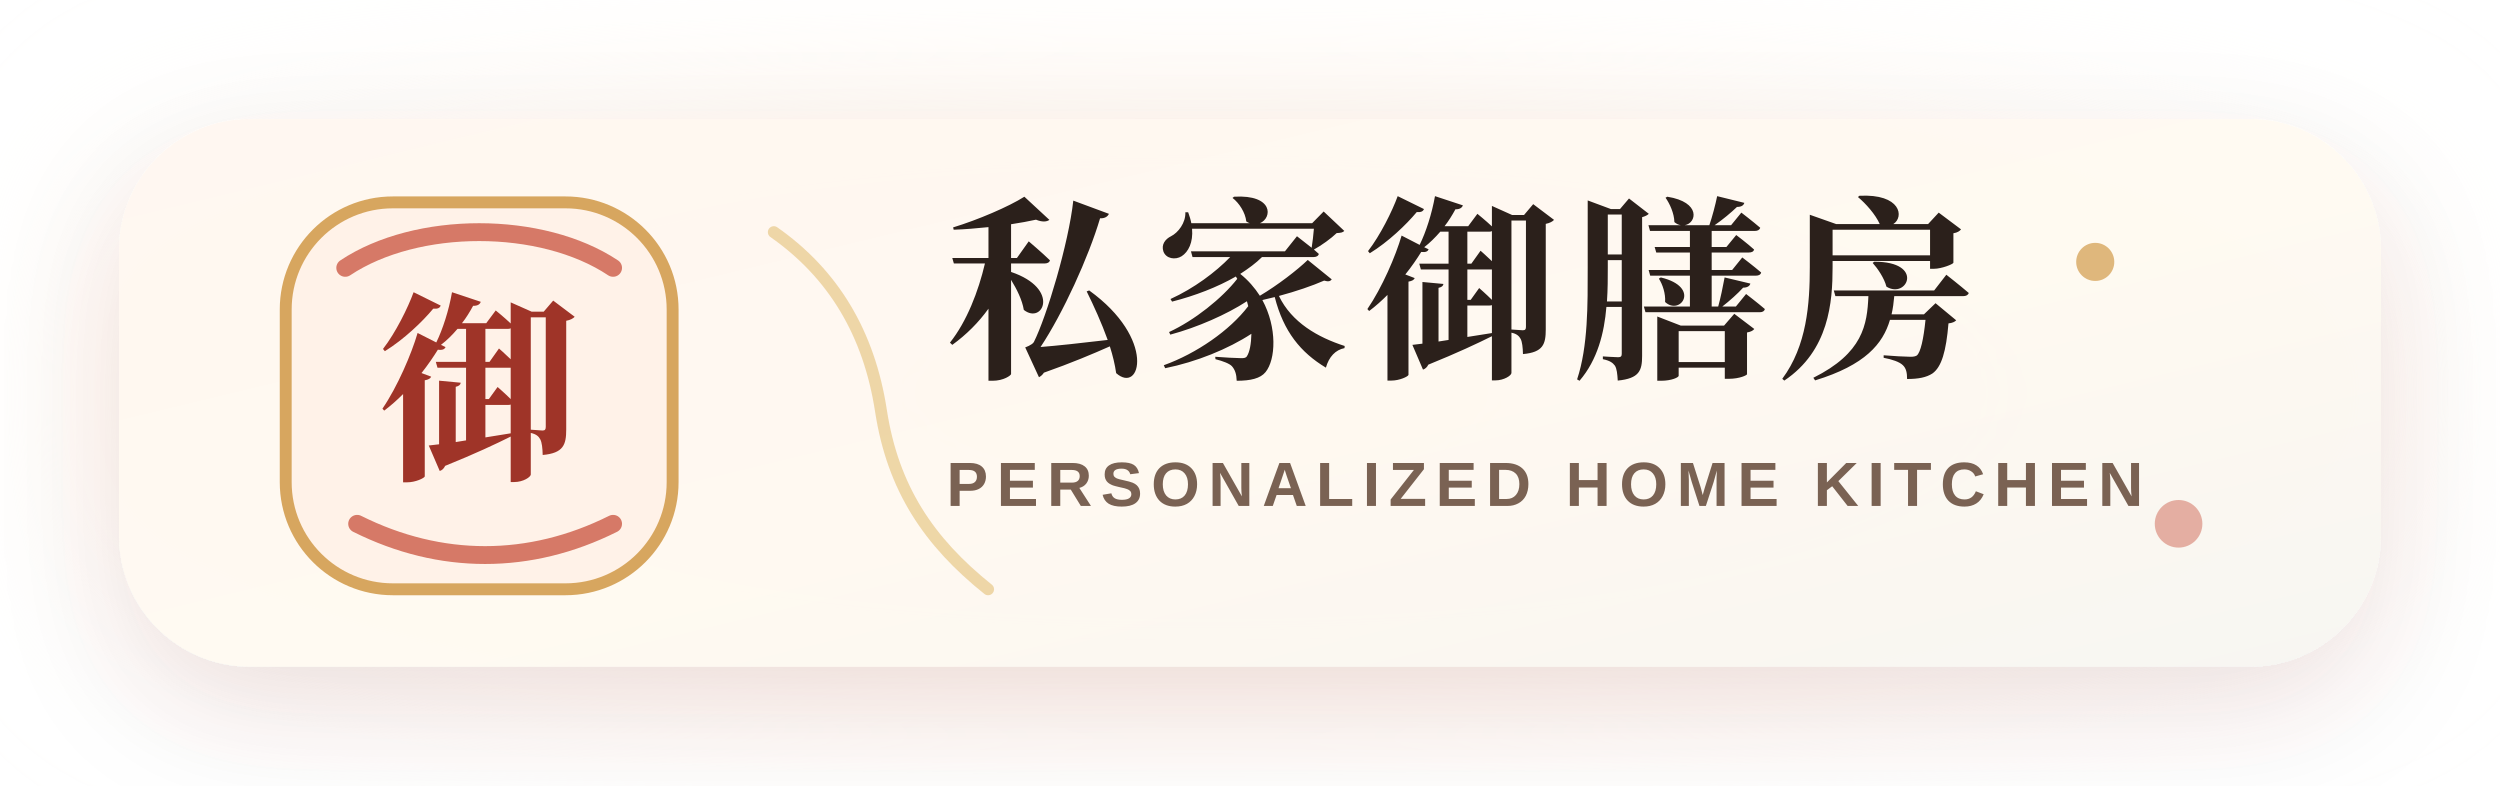
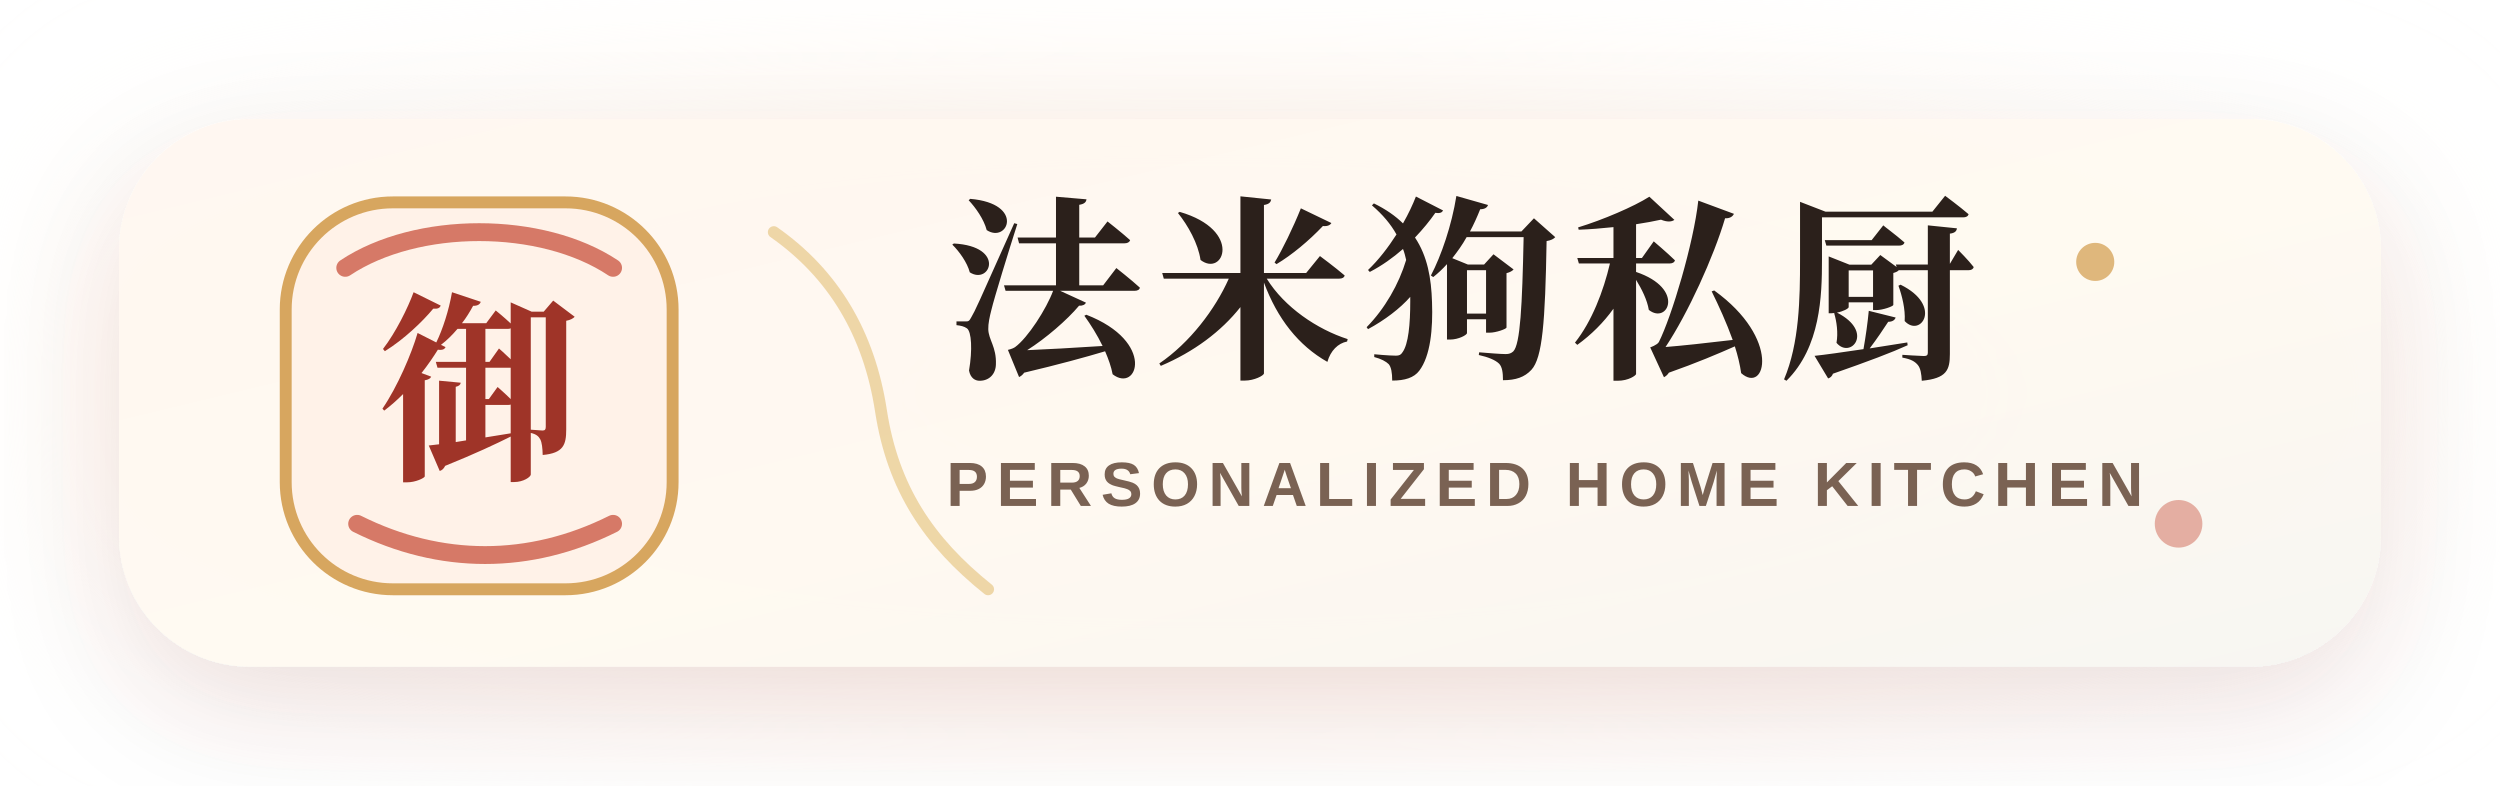
<svg xmlns="http://www.w3.org/2000/svg" width="420" height="132" viewBox="0 0 420 132" role="img" aria-labelledby="title desc">
  <defs>
    <linearGradient id="panel" x1="0" y1="0" x2="1" y2="1">
      <stop offset="0" stop-color="#fff7f0" />
      <stop offset="0.55" stop-color="#fffaf1" />
      <stop offset="1" stop-color="#f7f5f1" />
    </linearGradient>
    <radialGradient id="halo" cx="48%" cy="50%" r="65%">
      <stop offset="0" stop-color="#ffe8d8" stop-opacity="0.86" />
      <stop offset="0.68" stop-color="#fff4e9" stop-opacity="0.54" />
      <stop offset="1" stop-color="#f7f5f1" stop-opacity="0" />
    </radialGradient>
    <filter id="soft" x="-20%" y="-40%" width="140%" height="180%">
      <feGaussianBlur stdDeviation="11" />
    </filter>
    <filter id="shadow" x="-15%" y="-35%" width="130%" height="170%">
      <feDropShadow dx="0" dy="8" stdDeviation="10" flood-color="#5b2a1f" flood-opacity="0.11" />
    </filter>
  </defs>
  <rect width="420" height="132" fill="none" />
  <rect x="6" y="8" width="408" height="116" rx="36" fill="url(#halo)" filter="url(#soft)" />
  <rect x="20" y="20" width="380" height="92" rx="22" fill="url(#panel)" opacity="0.94" filter="url(#shadow)" />
  <rect x="48" y="34" width="65" height="65" rx="18" fill="#fff2e8" stroke="#d7a65f" stroke-width="2" />
  <path d="M58 45c12-8 33-8 45 0M60 88c14 7 29 7 43 0" fill="none" stroke="#c64b35" stroke-width="3" stroke-linecap="round" opacity="0.72" />
  <text x="80.5" y="78" text-anchor="middle" fill="#9f3428" font-family="'Songti SC','STSong','Noto Serif CJK SC',serif" font-size="34" font-weight="800">御</text>
  <path d="M130 39c10 7 16 17 18 30s8 22 18 30" fill="none" stroke="#e3bf77" stroke-width="2" stroke-linecap="round" opacity="0.6" />
-   <text x="159" y="61" fill="#2b201b" font-family="'Songti SC','STSong','Noto Serif CJK SC',serif" font-size="33" font-weight="700" letter-spacing="2">私家御膳房</text>
+   <text x="159" y="61" fill="#2b201b" font-family="'Songti SC','STSong','Noto Serif CJK SC',serif" font-size="33" font-weight="700" letter-spacing="2">法米狗私厨</text>
  <text x="159" y="85" fill="#7a6253" font-family="'Avenir Next','Helvetica Neue',Arial,sans-serif" font-size="10.5" font-weight="600" letter-spacing="1.45">PERSONALIZED HOME KITCHEN</text>
  <circle cx="352" cy="44" r="3.2" fill="#d7a65f" opacity="0.8" />
  <circle cx="366" cy="88" r="4" fill="#c64b35" opacity="0.42" />
</svg>
